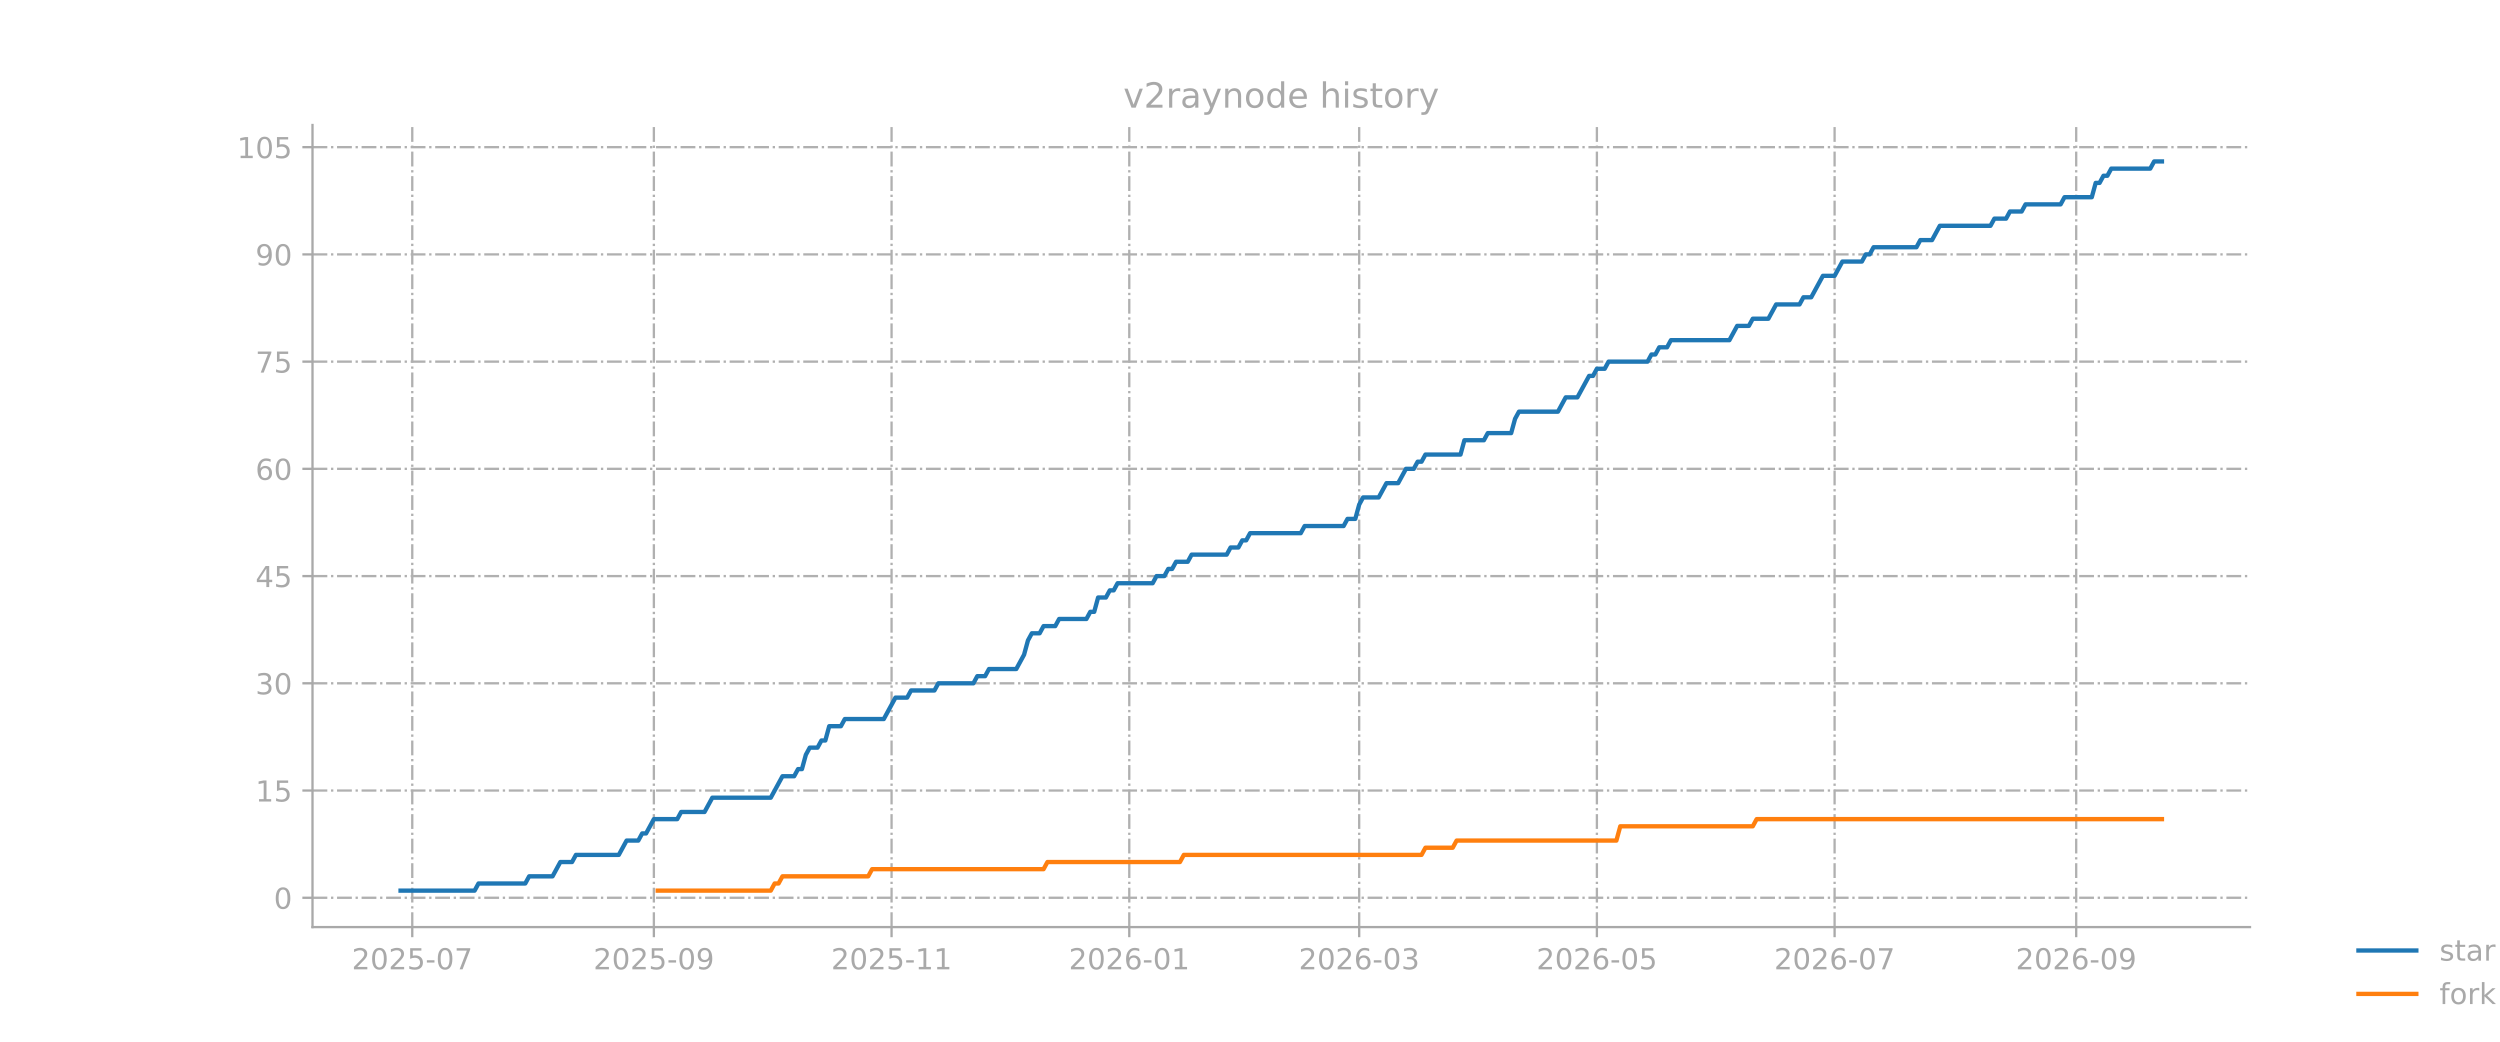
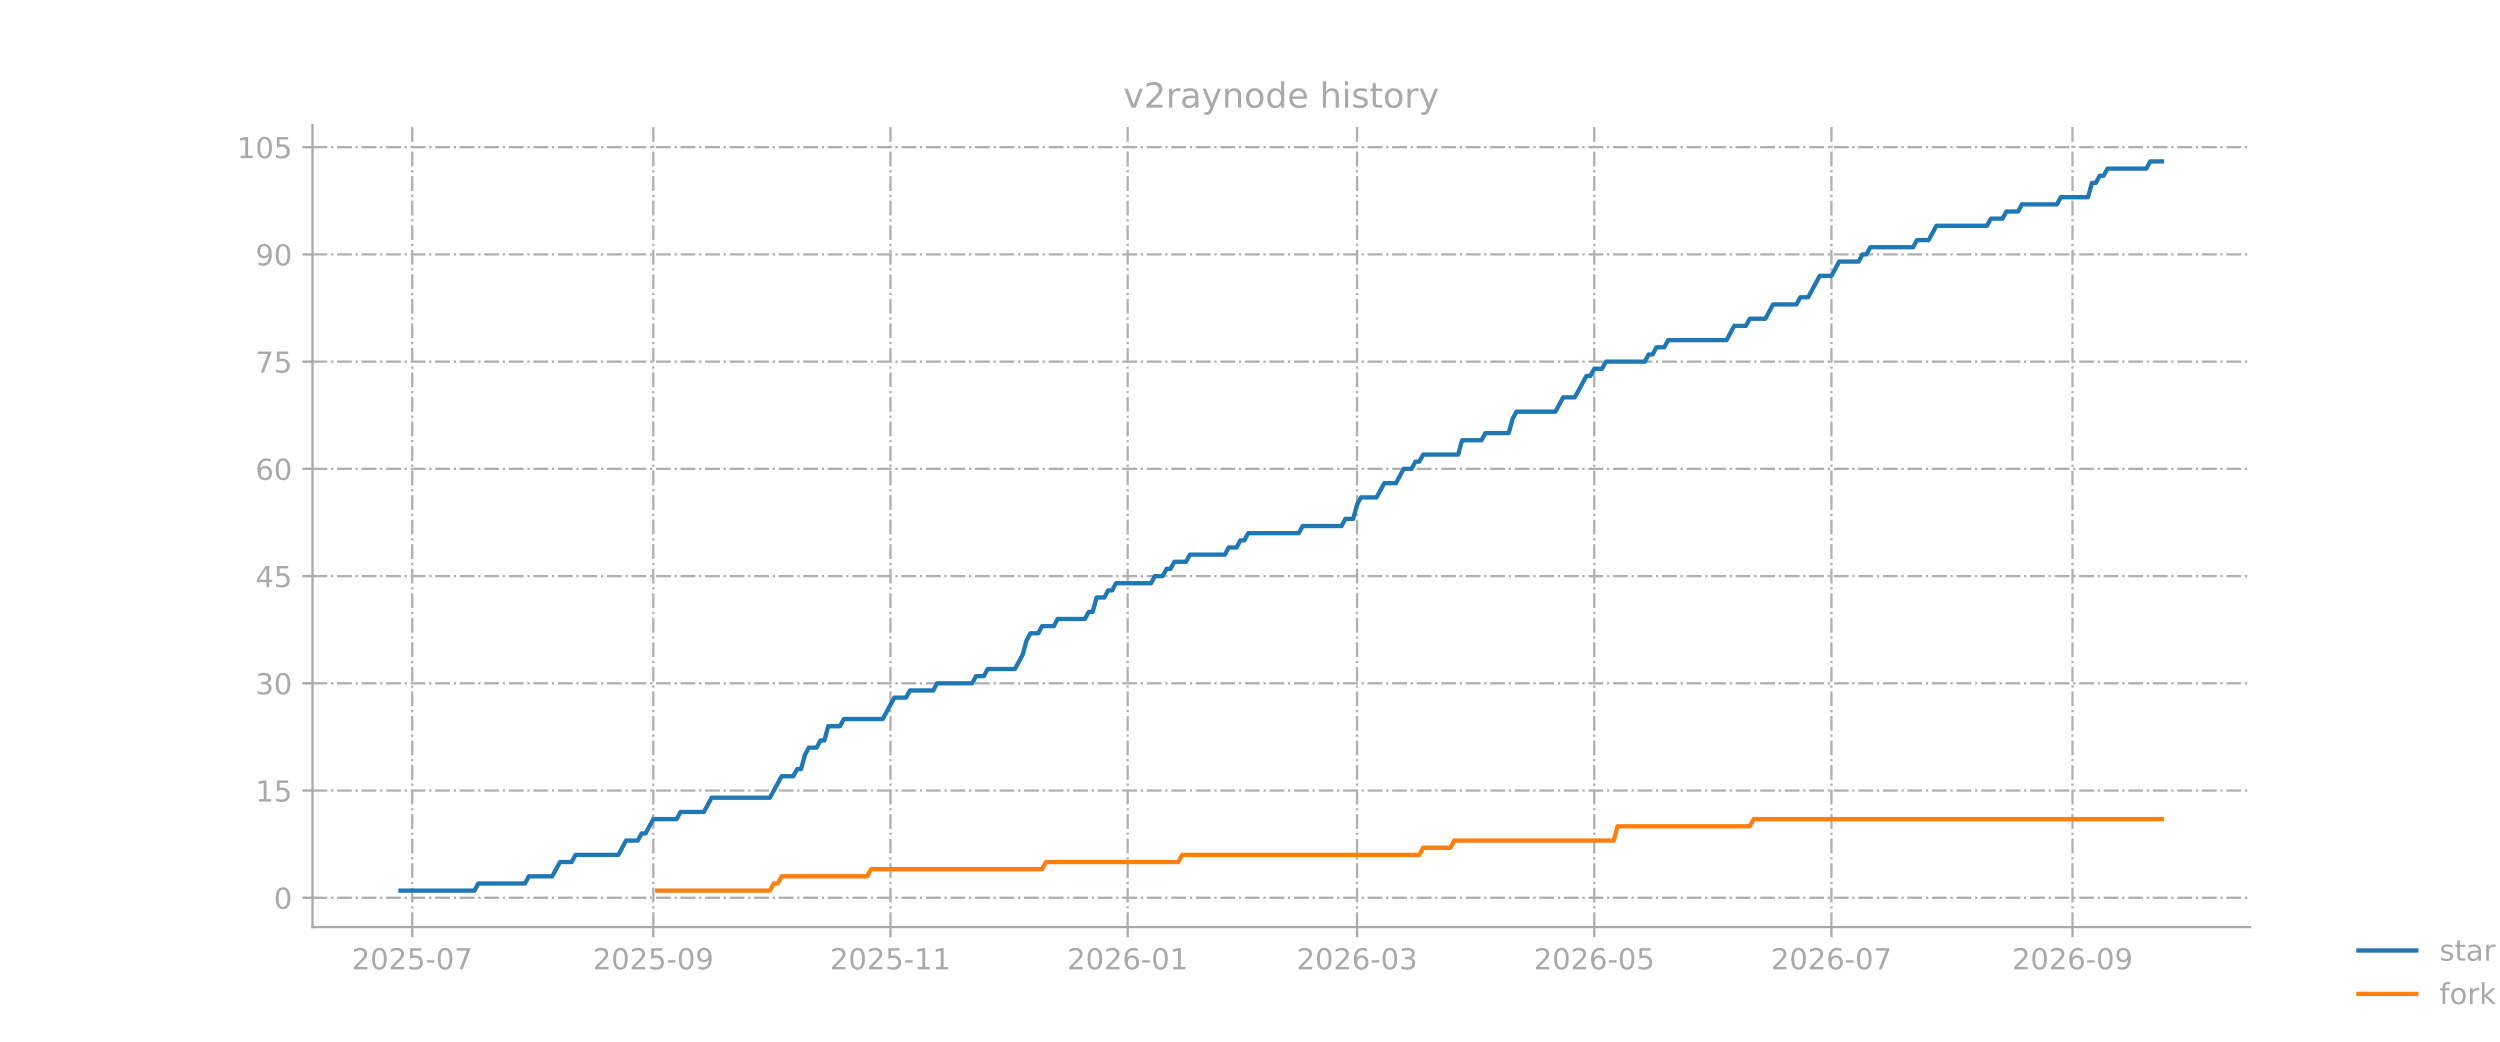
<svg xmlns="http://www.w3.org/2000/svg" xmlns:xlink="http://www.w3.org/1999/xlink" width="864pt" height="360pt" viewBox="0 0 864 360" version="1.1">
  <defs>
    <style type="text/css">*{stroke-linejoin: round; stroke-linecap: butt}</style>
  </defs>
  <g id="figure_1">
    <g id="patch_1">
      <path d="M 0 360  L 864 360  L 864 0  L 0 0  L 0 360  z " style="fill: none; opacity: 0" />
    </g>
    <g id="axes_1">
      <g id="patch_2">
        <path d="M 108 320.4  L 777.6 320.4  L 777.6 43.2  L 108 43.2  L 108 320.4  z " style="fill: none; opacity: 0" />
      </g>
      <g id="matplotlib.axis_1">
        <g id="xtick_1">
          <g id="line2d_1">
-             <path d="M 142.477 320.4  L 142.477 43.2  " clip-path="url(#pe647a0674d)" style="fill: none; stroke-dasharray: 5.12,1.28,0.8,1.28; stroke-dashoffset: 0; stroke: #b0b0b0; stroke-width: 0.8" />
+             <path d="M 142.468 320.4  L 142.468 43.2  " clip-path="url(#p84b1e76a11)" style="fill: none; stroke-dasharray: 5.12,1.28,0.8,1.28; stroke-dashoffset: 0; stroke: #b0b0b0; stroke-width: 0.8" />
          </g>
          <g id="line2d_2">
            <defs>
-               <path id="m7967f1e0b2" d="M 0 0  L 0 3.5  " style="stroke: #a9a9a9; stroke-width: 0.8" />
+               <path id="mb7f7725c29" d="M 0 0  L 0 3.5  " style="stroke: #a9a9a9; stroke-width: 0.8" />
            </defs>
            <g>
-               <use xlink:href="#m7967f1e0b2" x="142.477" y="320.4" style="fill: #a9a9a9; stroke: #a9a9a9; stroke-width: 0.8" />
+               <use xlink:href="#mb7f7725c29" x="142.468" y="320.4" style="fill: #a9a9a9; stroke: #a9a9a9; stroke-width: 0.8" />
            </g>
          </g>
          <g id="text_1">
-             <g style="fill: #a9a9a9" transform="translate(121.5852 334.9977) scale(0.1 -0.1)">
+             <g style="fill: #a9a9a9" transform="translate(121.5763 334.9977) scale(0.1 -0.1)">
              <defs>
                <path id="DejaVuSans-15" d="M 1228 531  L 3431 531  L 3431 0  L 469 0  L 469 531  Q 828 903 1448 1529  Q 2069 2156 2228 2338  Q 2531 2678 2651 2914  Q 2772 3150 2772 3378  Q 2772 3750 2511 3984  Q 2250 4219 1831 4219  Q 1534 4219 1204 4116  Q 875 4013 500 3803  L 500 4441  Q 881 4594 1212 4672  Q 1544 4750 1819 4750  Q 2544 4750 2975 4387  Q 3406 4025 3406 3419  Q 3406 3131 3298 2873  Q 3191 2616 2906 2266  Q 2828 2175 2409 1742  Q 1991 1309 1228 531  z " transform="scale(0.015625)" />
                <path id="DejaVuSans-13" d="M 2034 4250  Q 1547 4250 1301 3770  Q 1056 3291 1056 2328  Q 1056 1369 1301 889  Q 1547 409 2034 409  Q 2525 409 2770 889  Q 3016 1369 3016 2328  Q 3016 3291 2770 3770  Q 2525 4250 2034 4250  z M 2034 4750  Q 2819 4750 3233 4129  Q 3647 3509 3647 2328  Q 3647 1150 3233 529  Q 2819 -91 2034 -91  Q 1250 -91 836 529  Q 422 1150 422 2328  Q 422 3509 836 4129  Q 1250 4750 2034 4750  z " transform="scale(0.015625)" />
                <path id="DejaVuSans-18" d="M 691 4666  L 3169 4666  L 3169 4134  L 1269 4134  L 1269 2991  Q 1406 3038 1543 3061  Q 1681 3084 1819 3084  Q 2600 3084 3056 2656  Q 3513 2228 3513 1497  Q 3513 744 3044 326  Q 2575 -91 1722 -91  Q 1428 -91 1123 -41  Q 819 9 494 109  L 494 744  Q 775 591 1075 516  Q 1375 441 1709 441  Q 2250 441 2565 725  Q 2881 1009 2881 1497  Q 2881 1984 2565 2268  Q 2250 2553 1709 2553  Q 1456 2553 1204 2497  Q 953 2441 691 2322  L 691 4666  z " transform="scale(0.015625)" />
                <path id="DejaVuSans-10" d="M 313 2009  L 1997 2009  L 1997 1497  L 313 1497  L 313 2009  z " transform="scale(0.015625)" />
                <path id="DejaVuSans-1a" d="M 525 4666  L 3525 4666  L 3525 4397  L 1831 0  L 1172 0  L 2766 4134  L 525 4134  L 525 4666  z " transform="scale(0.015625)" />
              </defs>
              <use xlink:href="#DejaVuSans-15" />
              <use xlink:href="#DejaVuSans-13" transform="translate(63.625 0)" />
              <use xlink:href="#DejaVuSans-15" transform="translate(127.25 0)" />
              <use xlink:href="#DejaVuSans-18" transform="translate(190.875 0)" />
              <use xlink:href="#DejaVuSans-10" transform="translate(254.5 0)" />
              <use xlink:href="#DejaVuSans-13" transform="translate(290.5781 0)" />
              <use xlink:href="#DejaVuSans-1a" transform="translate(354.2031 0)" />
            </g>
          </g>
        </g>
        <g id="xtick_2">
          <g id="line2d_3">
-             <path d="M 225.975 320.4  L 225.975 43.2  " clip-path="url(#pe647a0674d)" style="fill: none; stroke-dasharray: 5.12,1.28,0.8,1.28; stroke-dashoffset: 0; stroke: #b0b0b0; stroke-width: 0.8" />
+             <path d="M 225.781 320.4  L 225.781 43.2  " clip-path="url(#p84b1e76a11)" style="fill: none; stroke-dasharray: 5.12,1.28,0.8,1.28; stroke-dashoffset: 0; stroke: #b0b0b0; stroke-width: 0.8" />
          </g>
          <g id="line2d_4">
            <g>
-               <use xlink:href="#m7967f1e0b2" x="225.975" y="320.4" style="fill: #a9a9a9; stroke: #a9a9a9; stroke-width: 0.8" />
+               <use xlink:href="#mb7f7725c29" x="225.781" y="320.4" style="fill: #a9a9a9; stroke: #a9a9a9; stroke-width: 0.8" />
            </g>
          </g>
          <g id="text_2">
-             <g style="fill: #a9a9a9" transform="translate(205.0832 334.9977) scale(0.1 -0.1)">
+             <g style="fill: #a9a9a9" transform="translate(204.8899 334.9977) scale(0.1 -0.1)">
              <defs>
                <path id="DejaVuSans-1c" d="M 703 97  L 703 672  Q 941 559 1184 500  Q 1428 441 1663 441  Q 2288 441 2617 861  Q 2947 1281 2994 2138  Q 2813 1869 2534 1725  Q 2256 1581 1919 1581  Q 1219 1581 811 2004  Q 403 2428 403 3163  Q 403 3881 828 4315  Q 1253 4750 1959 4750  Q 2769 4750 3195 4129  Q 3622 3509 3622 2328  Q 3622 1225 3098 567  Q 2575 -91 1691 -91  Q 1453 -91 1209 -44  Q 966 3 703 97  z M 1959 2075  Q 2384 2075 2632 2365  Q 2881 2656 2881 3163  Q 2881 3666 2632 3958  Q 2384 4250 1959 4250  Q 1534 4250 1286 3958  Q 1038 3666 1038 3163  Q 1038 2656 1286 2365  Q 1534 2075 1959 2075  z " transform="scale(0.015625)" />
              </defs>
              <use xlink:href="#DejaVuSans-15" />
              <use xlink:href="#DejaVuSans-13" transform="translate(63.625 0)" />
              <use xlink:href="#DejaVuSans-15" transform="translate(127.25 0)" />
              <use xlink:href="#DejaVuSans-18" transform="translate(190.875 0)" />
              <use xlink:href="#DejaVuSans-10" transform="translate(254.5 0)" />
              <use xlink:href="#DejaVuSans-13" transform="translate(290.5781 0)" />
              <use xlink:href="#DejaVuSans-1c" transform="translate(354.2031 0)" />
            </g>
          </g>
        </g>
        <g id="xtick_3">
          <g id="line2d_5">
-             <path d="M 308.126 320.4  L 308.126 43.2  " clip-path="url(#pe647a0674d)" style="fill: none; stroke-dasharray: 5.12,1.28,0.8,1.28; stroke-dashoffset: 0; stroke: #b0b0b0; stroke-width: 0.8" />
+             <path d="M 307.751 320.4  L 307.751 43.2  " clip-path="url(#p84b1e76a11)" style="fill: none; stroke-dasharray: 5.12,1.28,0.8,1.28; stroke-dashoffset: 0; stroke: #b0b0b0; stroke-width: 0.8" />
          </g>
          <g id="line2d_6">
            <g>
-               <use xlink:href="#m7967f1e0b2" x="308.126" y="320.4" style="fill: #a9a9a9; stroke: #a9a9a9; stroke-width: 0.8" />
+               <use xlink:href="#mb7f7725c29" x="307.751" y="320.4" style="fill: #a9a9a9; stroke: #a9a9a9; stroke-width: 0.8" />
            </g>
          </g>
          <g id="text_3">
-             <g style="fill: #a9a9a9" transform="translate(287.2344 334.9977) scale(0.1 -0.1)">
+             <g style="fill: #a9a9a9" transform="translate(286.8598 334.9977) scale(0.1 -0.1)">
              <defs>
                <path id="DejaVuSans-14" d="M 794 531  L 1825 531  L 1825 4091  L 703 3866  L 703 4441  L 1819 4666  L 2450 4666  L 2450 531  L 3481 531  L 3481 0  L 794 0  L 794 531  z " transform="scale(0.015625)" />
              </defs>
              <use xlink:href="#DejaVuSans-15" />
              <use xlink:href="#DejaVuSans-13" transform="translate(63.625 0)" />
              <use xlink:href="#DejaVuSans-15" transform="translate(127.25 0)" />
              <use xlink:href="#DejaVuSans-18" transform="translate(190.875 0)" />
              <use xlink:href="#DejaVuSans-10" transform="translate(254.5 0)" />
              <use xlink:href="#DejaVuSans-14" transform="translate(290.5781 0)" />
              <use xlink:href="#DejaVuSans-14" transform="translate(354.2031 0)" />
            </g>
          </g>
        </g>
        <g id="xtick_4">
          <g id="line2d_7">
-             <path d="M 390.277 320.4  L 390.277 43.2  " clip-path="url(#pe647a0674d)" style="fill: none; stroke-dasharray: 5.12,1.28,0.8,1.28; stroke-dashoffset: 0; stroke: #b0b0b0; stroke-width: 0.8" />
+             <path d="M 389.721 320.4  L 389.721 43.2  " clip-path="url(#p84b1e76a11)" style="fill: none; stroke-dasharray: 5.12,1.28,0.8,1.28; stroke-dashoffset: 0; stroke: #b0b0b0; stroke-width: 0.8" />
          </g>
          <g id="line2d_8">
            <g>
-               <use xlink:href="#m7967f1e0b2" x="390.277" y="320.4" style="fill: #a9a9a9; stroke: #a9a9a9; stroke-width: 0.8" />
+               <use xlink:href="#mb7f7725c29" x="389.721" y="320.4" style="fill: #a9a9a9; stroke: #a9a9a9; stroke-width: 0.8" />
            </g>
          </g>
          <g id="text_4">
-             <g style="fill: #a9a9a9" transform="translate(369.3857 334.9977) scale(0.1 -0.1)">
+             <g style="fill: #a9a9a9" transform="translate(368.8297 334.9977) scale(0.1 -0.1)">
              <defs>
                <path id="DejaVuSans-19" d="M 2113 2584  Q 1688 2584 1439 2293  Q 1191 2003 1191 1497  Q 1191 994 1439 701  Q 1688 409 2113 409  Q 2538 409 2786 701  Q 3034 994 3034 1497  Q 3034 2003 2786 2293  Q 2538 2584 2113 2584  z M 3366 4563  L 3366 3988  Q 3128 4100 2886 4159  Q 2644 4219 2406 4219  Q 1781 4219 1451 3797  Q 1122 3375 1075 2522  Q 1259 2794 1537 2939  Q 1816 3084 2150 3084  Q 2853 3084 3261 2657  Q 3669 2231 3669 1497  Q 3669 778 3244 343  Q 2819 -91 2113 -91  Q 1303 -91 875 529  Q 447 1150 447 2328  Q 447 3434 972 4092  Q 1497 4750 2381 4750  Q 2619 4750 2861 4703  Q 3103 4656 3366 4563  z " transform="scale(0.015625)" />
              </defs>
              <use xlink:href="#DejaVuSans-15" />
              <use xlink:href="#DejaVuSans-13" transform="translate(63.625 0)" />
              <use xlink:href="#DejaVuSans-15" transform="translate(127.25 0)" />
              <use xlink:href="#DejaVuSans-19" transform="translate(190.875 0)" />
              <use xlink:href="#DejaVuSans-10" transform="translate(254.5 0)" />
              <use xlink:href="#DejaVuSans-13" transform="translate(290.5781 0)" />
              <use xlink:href="#DejaVuSans-14" transform="translate(354.2031 0)" />
            </g>
          </g>
        </g>
        <g id="xtick_5">
          <g id="line2d_9">
-             <path d="M 469.735 320.4  L 469.735 43.2  " clip-path="url(#pe647a0674d)" style="fill: none; stroke-dasharray: 5.12,1.28,0.8,1.28; stroke-dashoffset: 0; stroke: #b0b0b0; stroke-width: 0.8" />
+             <path d="M 469.003 320.4  L 469.003 43.2  " clip-path="url(#p84b1e76a11)" style="fill: none; stroke-dasharray: 5.12,1.28,0.8,1.28; stroke-dashoffset: 0; stroke: #b0b0b0; stroke-width: 0.8" />
          </g>
          <g id="line2d_10">
            <g>
-               <use xlink:href="#m7967f1e0b2" x="469.735" y="320.4" style="fill: #a9a9a9; stroke: #a9a9a9; stroke-width: 0.8" />
+               <use xlink:href="#mb7f7725c29" x="469.003" y="320.4" style="fill: #a9a9a9; stroke: #a9a9a9; stroke-width: 0.8" />
            </g>
          </g>
          <g id="text_5">
-             <g style="fill: #a9a9a9" transform="translate(448.8434 334.9977) scale(0.1 -0.1)">
+             <g style="fill: #a9a9a9" transform="translate(448.1121 334.9977) scale(0.1 -0.1)">
              <defs>
                <path id="DejaVuSans-16" d="M 2597 2516  Q 3050 2419 3304 2112  Q 3559 1806 3559 1356  Q 3559 666 3084 287  Q 2609 -91 1734 -91  Q 1441 -91 1130 -33  Q 819 25 488 141  L 488 750  Q 750 597 1062 519  Q 1375 441 1716 441  Q 2309 441 2620 675  Q 2931 909 2931 1356  Q 2931 1769 2642 2001  Q 2353 2234 1838 2234  L 1294 2234  L 1294 2753  L 1863 2753  Q 2328 2753 2575 2939  Q 2822 3125 2822 3475  Q 2822 3834 2567 4026  Q 2313 4219 1838 4219  Q 1578 4219 1281 4162  Q 984 4106 628 3988  L 628 4550  Q 988 4650 1302 4700  Q 1616 4750 1894 4750  Q 2613 4750 3031 4423  Q 3450 4097 3450 3541  Q 3450 3153 3228 2886  Q 3006 2619 2597 2516  z " transform="scale(0.015625)" />
              </defs>
              <use xlink:href="#DejaVuSans-15" />
              <use xlink:href="#DejaVuSans-13" transform="translate(63.625 0)" />
              <use xlink:href="#DejaVuSans-15" transform="translate(127.25 0)" />
              <use xlink:href="#DejaVuSans-19" transform="translate(190.875 0)" />
              <use xlink:href="#DejaVuSans-10" transform="translate(254.5 0)" />
              <use xlink:href="#DejaVuSans-13" transform="translate(290.5781 0)" />
              <use xlink:href="#DejaVuSans-16" transform="translate(354.2031 0)" />
            </g>
          </g>
        </g>
        <g id="xtick_6">
          <g id="line2d_11">
-             <path d="M 551.886 320.4  L 551.886 43.2  " clip-path="url(#pe647a0674d)" style="fill: none; stroke-dasharray: 5.12,1.28,0.8,1.28; stroke-dashoffset: 0; stroke: #b0b0b0; stroke-width: 0.8" />
+             <path d="M 550.973 320.4  L 550.973 43.2  " clip-path="url(#p84b1e76a11)" style="fill: none; stroke-dasharray: 5.12,1.28,0.8,1.28; stroke-dashoffset: 0; stroke: #b0b0b0; stroke-width: 0.8" />
          </g>
          <g id="line2d_12">
            <g>
-               <use xlink:href="#m7967f1e0b2" x="551.886" y="320.4" style="fill: #a9a9a9; stroke: #a9a9a9; stroke-width: 0.8" />
+               <use xlink:href="#mb7f7725c29" x="550.973" y="320.4" style="fill: #a9a9a9; stroke: #a9a9a9; stroke-width: 0.8" />
            </g>
          </g>
          <g id="text_6">
-             <g style="fill: #a9a9a9" transform="translate(530.9947 334.9977) scale(0.1 -0.1)">
+             <g style="fill: #a9a9a9" transform="translate(530.082 334.9977) scale(0.1 -0.1)">
              <use xlink:href="#DejaVuSans-15" />
              <use xlink:href="#DejaVuSans-13" transform="translate(63.625 0)" />
              <use xlink:href="#DejaVuSans-15" transform="translate(127.25 0)" />
              <use xlink:href="#DejaVuSans-19" transform="translate(190.875 0)" />
              <use xlink:href="#DejaVuSans-10" transform="translate(254.5 0)" />
              <use xlink:href="#DejaVuSans-13" transform="translate(290.5781 0)" />
              <use xlink:href="#DejaVuSans-18" transform="translate(354.2031 0)" />
            </g>
          </g>
        </g>
        <g id="xtick_7">
          <g id="line2d_13">
-             <path d="M 634.037 320.4  L 634.037 43.2  " clip-path="url(#pe647a0674d)" style="fill: none; stroke-dasharray: 5.12,1.28,0.8,1.28; stroke-dashoffset: 0; stroke: #b0b0b0; stroke-width: 0.8" />
+             <path d="M 632.943 320.4  L 632.943 43.2  " clip-path="url(#p84b1e76a11)" style="fill: none; stroke-dasharray: 5.12,1.28,0.8,1.28; stroke-dashoffset: 0; stroke: #b0b0b0; stroke-width: 0.8" />
          </g>
          <g id="line2d_14">
            <g>
-               <use xlink:href="#m7967f1e0b2" x="634.037" y="320.4" style="fill: #a9a9a9; stroke: #a9a9a9; stroke-width: 0.8" />
+               <use xlink:href="#mb7f7725c29" x="632.943" y="320.4" style="fill: #a9a9a9; stroke: #a9a9a9; stroke-width: 0.8" />
            </g>
          </g>
          <g id="text_7">
-             <g style="fill: #a9a9a9" transform="translate(613.1459 334.9977) scale(0.1 -0.1)">
+             <g style="fill: #a9a9a9" transform="translate(612.0519 334.9977) scale(0.1 -0.1)">
              <use xlink:href="#DejaVuSans-15" />
              <use xlink:href="#DejaVuSans-13" transform="translate(63.625 0)" />
              <use xlink:href="#DejaVuSans-15" transform="translate(127.25 0)" />
              <use xlink:href="#DejaVuSans-19" transform="translate(190.875 0)" />
              <use xlink:href="#DejaVuSans-10" transform="translate(254.5 0)" />
              <use xlink:href="#DejaVuSans-13" transform="translate(290.5781 0)" />
              <use xlink:href="#DejaVuSans-1a" transform="translate(354.2031 0)" />
            </g>
          </g>
        </g>
        <g id="xtick_8">
          <g id="line2d_15">
-             <path d="M 717.535 320.4  L 717.535 43.2  " clip-path="url(#pe647a0674d)" style="fill: none; stroke-dasharray: 5.12,1.28,0.8,1.28; stroke-dashoffset: 0; stroke: #b0b0b0; stroke-width: 0.8" />
+             <path d="M 716.257 320.4  L 716.257 43.2  " clip-path="url(#p84b1e76a11)" style="fill: none; stroke-dasharray: 5.12,1.28,0.8,1.28; stroke-dashoffset: 0; stroke: #b0b0b0; stroke-width: 0.8" />
          </g>
          <g id="line2d_16">
            <g>
-               <use xlink:href="#m7967f1e0b2" x="717.535" y="320.4" style="fill: #a9a9a9; stroke: #a9a9a9; stroke-width: 0.8" />
+               <use xlink:href="#mb7f7725c29" x="716.257" y="320.4" style="fill: #a9a9a9; stroke: #a9a9a9; stroke-width: 0.8" />
            </g>
          </g>
          <g id="text_8">
-             <g style="fill: #a9a9a9" transform="translate(696.6439 334.9977) scale(0.1 -0.1)">
+             <g style="fill: #a9a9a9" transform="translate(695.3655 334.9977) scale(0.1 -0.1)">
              <use xlink:href="#DejaVuSans-15" />
              <use xlink:href="#DejaVuSans-13" transform="translate(63.625 0)" />
              <use xlink:href="#DejaVuSans-15" transform="translate(127.25 0)" />
              <use xlink:href="#DejaVuSans-19" transform="translate(190.875 0)" />
              <use xlink:href="#DejaVuSans-10" transform="translate(254.5 0)" />
              <use xlink:href="#DejaVuSans-13" transform="translate(290.5781 0)" />
              <use xlink:href="#DejaVuSans-1c" transform="translate(354.2031 0)" />
            </g>
          </g>
        </g>
      </g>
      <g id="matplotlib.axis_2">
        <g id="ytick_1">
          <g id="line2d_17">
-             <path d="M 108 310.271  L 777.6 310.271  " clip-path="url(#pe647a0674d)" style="fill: none; stroke-dasharray: 5.12,1.28,0.8,1.28; stroke-dashoffset: 0; stroke: #b0b0b0; stroke-width: 0.8" />
+             <path d="M 108 310.271  L 777.6 310.271  " clip-path="url(#p84b1e76a11)" style="fill: none; stroke-dasharray: 5.12,1.28,0.8,1.28; stroke-dashoffset: 0; stroke: #b0b0b0; stroke-width: 0.8" />
          </g>
          <g id="line2d_18">
            <defs>
-               <path id="m0b4c51e0bc" d="M 0 0  L -3.5 0  " style="stroke: #a9a9a9; stroke-width: 0.8" />
+               <path id="m283cee13b4" d="M 0 0  L -3.5 0  " style="stroke: #a9a9a9; stroke-width: 0.8" />
            </defs>
            <g>
-               <use xlink:href="#m0b4c51e0bc" x="108" y="310.271" style="fill: #a9a9a9; stroke: #a9a9a9; stroke-width: 0.8" />
+               <use xlink:href="#m283cee13b4" x="108" y="310.271" style="fill: #a9a9a9; stroke: #a9a9a9; stroke-width: 0.8" />
            </g>
          </g>
          <g id="text_9">
            <g style="fill: #a9a9a9" transform="translate(94.6375 314.0694) scale(0.1 -0.1)">
              <use xlink:href="#DejaVuSans-13" />
            </g>
          </g>
        </g>
        <g id="ytick_2">
          <g id="line2d_19">
-             <path d="M 108 273.212  L 777.6 273.212  " clip-path="url(#pe647a0674d)" style="fill: none; stroke-dasharray: 5.12,1.28,0.8,1.28; stroke-dashoffset: 0; stroke: #b0b0b0; stroke-width: 0.8" />
+             <path d="M 108 273.212  L 777.6 273.212  " clip-path="url(#p84b1e76a11)" style="fill: none; stroke-dasharray: 5.12,1.28,0.8,1.28; stroke-dashoffset: 0; stroke: #b0b0b0; stroke-width: 0.8" />
          </g>
          <g id="line2d_20">
            <g>
-               <use xlink:href="#m0b4c51e0bc" x="108" y="273.212" style="fill: #a9a9a9; stroke: #a9a9a9; stroke-width: 0.8" />
+               <use xlink:href="#m283cee13b4" x="108" y="273.212" style="fill: #a9a9a9; stroke: #a9a9a9; stroke-width: 0.8" />
            </g>
          </g>
          <g id="text_10">
            <g style="fill: #a9a9a9" transform="translate(88.275 277.0106) scale(0.1 -0.1)">
              <use xlink:href="#DejaVuSans-14" />
              <use xlink:href="#DejaVuSans-18" transform="translate(63.625 0)" />
            </g>
          </g>
        </g>
        <g id="ytick_3">
          <g id="line2d_21">
-             <path d="M 108 236.153  L 777.6 236.153  " clip-path="url(#pe647a0674d)" style="fill: none; stroke-dasharray: 5.12,1.28,0.8,1.28; stroke-dashoffset: 0; stroke: #b0b0b0; stroke-width: 0.8" />
+             <path d="M 108 236.153  L 777.6 236.153  " clip-path="url(#p84b1e76a11)" style="fill: none; stroke-dasharray: 5.12,1.28,0.8,1.28; stroke-dashoffset: 0; stroke: #b0b0b0; stroke-width: 0.8" />
          </g>
          <g id="line2d_22">
            <g>
-               <use xlink:href="#m0b4c51e0bc" x="108" y="236.153" style="fill: #a9a9a9; stroke: #a9a9a9; stroke-width: 0.8" />
+               <use xlink:href="#m283cee13b4" x="108" y="236.153" style="fill: #a9a9a9; stroke: #a9a9a9; stroke-width: 0.8" />
            </g>
          </g>
          <g id="text_11">
            <g style="fill: #a9a9a9" transform="translate(88.275 239.9518) scale(0.1 -0.1)">
              <use xlink:href="#DejaVuSans-16" />
              <use xlink:href="#DejaVuSans-13" transform="translate(63.625 0)" />
            </g>
          </g>
        </g>
        <g id="ytick_4">
          <g id="line2d_23">
-             <path d="M 108 199.094  L 777.6 199.094  " clip-path="url(#pe647a0674d)" style="fill: none; stroke-dasharray: 5.12,1.28,0.8,1.28; stroke-dashoffset: 0; stroke: #b0b0b0; stroke-width: 0.8" />
+             <path d="M 108 199.094  L 777.6 199.094  " clip-path="url(#p84b1e76a11)" style="fill: none; stroke-dasharray: 5.12,1.28,0.8,1.28; stroke-dashoffset: 0; stroke: #b0b0b0; stroke-width: 0.8" />
          </g>
          <g id="line2d_24">
            <g>
-               <use xlink:href="#m0b4c51e0bc" x="108" y="199.094" style="fill: #a9a9a9; stroke: #a9a9a9; stroke-width: 0.8" />
+               <use xlink:href="#m283cee13b4" x="108" y="199.094" style="fill: #a9a9a9; stroke: #a9a9a9; stroke-width: 0.8" />
            </g>
          </g>
          <g id="text_12">
            <g style="fill: #a9a9a9" transform="translate(88.275 202.8929) scale(0.1 -0.1)">
              <defs>
                <path id="DejaVuSans-17" d="M 2419 4116  L 825 1625  L 2419 1625  L 2419 4116  z M 2253 4666  L 3047 4666  L 3047 1625  L 3713 1625  L 3713 1100  L 3047 1100  L 3047 0  L 2419 0  L 2419 1100  L 313 1100  L 313 1709  L 2253 4666  z " transform="scale(0.015625)" />
              </defs>
              <use xlink:href="#DejaVuSans-17" />
              <use xlink:href="#DejaVuSans-18" transform="translate(63.625 0)" />
            </g>
          </g>
        </g>
        <g id="ytick_5">
          <g id="line2d_25">
-             <path d="M 108 162.035  L 777.6 162.035  " clip-path="url(#pe647a0674d)" style="fill: none; stroke-dasharray: 5.12,1.28,0.8,1.28; stroke-dashoffset: 0; stroke: #b0b0b0; stroke-width: 0.8" />
+             <path d="M 108 162.035  L 777.6 162.035  " clip-path="url(#p84b1e76a11)" style="fill: none; stroke-dasharray: 5.12,1.28,0.8,1.28; stroke-dashoffset: 0; stroke: #b0b0b0; stroke-width: 0.8" />
          </g>
          <g id="line2d_26">
            <g>
-               <use xlink:href="#m0b4c51e0bc" x="108" y="162.035" style="fill: #a9a9a9; stroke: #a9a9a9; stroke-width: 0.8" />
+               <use xlink:href="#m283cee13b4" x="108" y="162.035" style="fill: #a9a9a9; stroke: #a9a9a9; stroke-width: 0.8" />
            </g>
          </g>
          <g id="text_13">
            <g style="fill: #a9a9a9" transform="translate(88.275 165.8341) scale(0.1 -0.1)">
              <use xlink:href="#DejaVuSans-19" />
              <use xlink:href="#DejaVuSans-13" transform="translate(63.625 0)" />
            </g>
          </g>
        </g>
        <g id="ytick_6">
          <g id="line2d_27">
-             <path d="M 108 124.976  L 777.6 124.976  " clip-path="url(#pe647a0674d)" style="fill: none; stroke-dasharray: 5.12,1.28,0.8,1.28; stroke-dashoffset: 0; stroke: #b0b0b0; stroke-width: 0.8" />
+             <path d="M 108 124.976  L 777.6 124.976  " clip-path="url(#p84b1e76a11)" style="fill: none; stroke-dasharray: 5.12,1.28,0.8,1.28; stroke-dashoffset: 0; stroke: #b0b0b0; stroke-width: 0.8" />
          </g>
          <g id="line2d_28">
            <g>
-               <use xlink:href="#m0b4c51e0bc" x="108" y="124.976" style="fill: #a9a9a9; stroke: #a9a9a9; stroke-width: 0.8" />
+               <use xlink:href="#m283cee13b4" x="108" y="124.976" style="fill: #a9a9a9; stroke: #a9a9a9; stroke-width: 0.8" />
            </g>
          </g>
          <g id="text_14">
            <g style="fill: #a9a9a9" transform="translate(88.275 128.7753) scale(0.1 -0.1)">
              <use xlink:href="#DejaVuSans-1a" />
              <use xlink:href="#DejaVuSans-18" transform="translate(63.625 0)" />
            </g>
          </g>
        </g>
        <g id="ytick_7">
          <g id="line2d_29">
-             <path d="M 108 87.918  L 777.6 87.918  " clip-path="url(#pe647a0674d)" style="fill: none; stroke-dasharray: 5.12,1.28,0.8,1.28; stroke-dashoffset: 0; stroke: #b0b0b0; stroke-width: 0.8" />
+             <path d="M 108 87.918  L 777.6 87.918  " clip-path="url(#p84b1e76a11)" style="fill: none; stroke-dasharray: 5.12,1.28,0.8,1.28; stroke-dashoffset: 0; stroke: #b0b0b0; stroke-width: 0.8" />
          </g>
          <g id="line2d_30">
            <g>
-               <use xlink:href="#m0b4c51e0bc" x="108" y="87.918" style="fill: #a9a9a9; stroke: #a9a9a9; stroke-width: 0.8" />
+               <use xlink:href="#m283cee13b4" x="108" y="87.918" style="fill: #a9a9a9; stroke: #a9a9a9; stroke-width: 0.8" />
            </g>
          </g>
          <g id="text_15">
            <g style="fill: #a9a9a9" transform="translate(88.275 91.71648) scale(0.1 -0.1)">
              <use xlink:href="#DejaVuSans-1c" />
              <use xlink:href="#DejaVuSans-13" transform="translate(63.625 0)" />
            </g>
          </g>
        </g>
        <g id="ytick_8">
          <g id="line2d_31">
-             <path d="M 108 50.859  L 777.6 50.859  " clip-path="url(#pe647a0674d)" style="fill: none; stroke-dasharray: 5.12,1.28,0.8,1.28; stroke-dashoffset: 0; stroke: #b0b0b0; stroke-width: 0.8" />
+             <path d="M 108 50.859  L 777.6 50.859  " clip-path="url(#p84b1e76a11)" style="fill: none; stroke-dasharray: 5.12,1.28,0.8,1.28; stroke-dashoffset: 0; stroke: #b0b0b0; stroke-width: 0.8" />
          </g>
          <g id="line2d_32">
            <g>
-               <use xlink:href="#m0b4c51e0bc" x="108" y="50.859" style="fill: #a9a9a9; stroke: #a9a9a9; stroke-width: 0.8" />
+               <use xlink:href="#m283cee13b4" x="108" y="50.859" style="fill: #a9a9a9; stroke: #a9a9a9; stroke-width: 0.8" />
            </g>
          </g>
          <g id="text_16">
            <g style="fill: #a9a9a9" transform="translate(81.9125 54.65765) scale(0.1 -0.1)">
              <use xlink:href="#DejaVuSans-14" />
              <use xlink:href="#DejaVuSans-13" transform="translate(63.625 0)" />
              <use xlink:href="#DejaVuSans-18" transform="translate(127.25 0)" />
            </g>
          </g>
        </g>
      </g>
      <g id="line2d_33">
-         <path d="M 138.436 307.8  L 164.024 307.8  L 165.371 305.329  L 181.532 305.329  L 182.879 302.859  L 190.959 302.859  L 193.653 297.918  L 197.693 297.918  L 199.04 295.447  L 213.854 295.447  L 216.547 290.506  L 220.588 290.506  L 221.934 288.035  L 223.281 288.035  L 225.975 283.094  L 234.055 283.094  L 235.402 280.624  L 243.482 280.624  L 246.176 275.682  L 266.377 275.682  L 270.417 268.271  L 274.457 268.271  L 275.804 265.8  L 277.151 265.8  L 278.498 260.859  L 279.844 258.388  L 282.538 258.388  L 283.884 255.918  L 285.231 255.918  L 286.578 250.976  L 290.618 250.976  L 291.965 248.506  L 305.432 248.506  L 309.473 241.094  L 313.513 241.094  L 314.86 238.624  L 322.94 238.624  L 324.287 236.153  L 336.407 236.153  L 337.754 233.682  L 340.448 233.682  L 341.794 231.212  L 351.222 231.212  L 353.915 226.271  L 355.262 221.329  L 356.609 218.859  L 359.302 218.859  L 360.649 216.388  L 364.689 216.388  L 366.036 213.918  L 375.463 213.918  L 376.81 211.447  L 378.156 211.447  L 379.503 206.506  L 382.197 206.506  L 383.543 204.035  L 384.89 204.035  L 386.237 201.565  L 398.358 201.565  L 399.704 199.094  L 402.398 199.094  L 403.744 196.624  L 405.091 196.624  L 406.438 194.153  L 410.478 194.153  L 411.825 191.682  L 423.946 191.682  L 425.292 189.212  L 427.986 189.212  L 429.333 186.741  L 430.679 186.741  L 432.026 184.271  L 449.534 184.271  L 450.88 181.8  L 464.348 181.8  L 465.695 179.329  L 468.388 179.329  L 469.735 174.388  L 471.082 171.918  L 476.469 171.918  L 479.162 166.976  L 483.202 166.976  L 485.896 162.035  L 488.589 162.035  L 489.936 159.565  L 491.283 159.565  L 492.629 157.094  L 504.75 157.094  L 506.097 152.153  L 512.831 152.153  L 514.177 149.682  L 522.258 149.682  L 523.605 144.741  L 524.951 142.271  L 538.419 142.271  L 541.112 137.329  L 545.152 137.329  L 549.193 129.918  L 550.539 129.918  L 551.886 127.447  L 554.58 127.447  L 555.926 124.976  L 569.394 124.976  L 570.74 122.506  L 572.087 122.506  L 573.434 120.035  L 576.127 120.035  L 577.474 117.565  L 597.675 117.565  L 600.369 112.624  L 604.409 112.624  L 605.756 110.153  L 611.143 110.153  L 613.836 105.212  L 621.917 105.212  L 623.263 102.741  L 625.957 102.741  L 629.997 95.329  L 634.037 95.329  L 636.731 90.388  L 643.465 90.388  L 644.811 87.918  L 646.158 87.918  L 647.505 85.447  L 662.319 85.447  L 663.666 82.976  L 667.706 82.976  L 670.399 78.035  L 687.907 78.035  L 689.254 75.565  L 693.294 75.565  L 694.641 73.094  L 698.681 73.094  L 700.028 70.624  L 712.148 70.624  L 713.495 68.153  L 722.922 68.153  L 724.269 63.212  L 725.616 63.212  L 726.963 60.741  L 728.309 60.741  L 729.656 58.271  L 743.123 58.271  L 744.47 55.8  L 747.164 55.8  L 747.164 55.8  " clip-path="url(#pe647a0674d)" style="fill: none; stroke: #1f77b4; stroke-width: 1.5; stroke-linecap: square" />
+         <path d="M 138.436 307.8  L 163.968 307.8  L 165.312 305.329  L 181.437 305.329  L 182.781 302.859  L 190.843 302.859  L 193.531 297.918  L 197.562 297.918  L 198.906 295.447  L 213.687 295.447  L 216.375 290.506  L 220.406 290.506  L 221.75 288.035  L 223.094 288.035  L 225.781 283.094  L 233.844 283.094  L 235.188 280.624  L 243.25 280.624  L 245.938 275.682  L 266.094 275.682  L 270.126 268.271  L 274.157 268.271  L 275.501 265.8  L 276.845 265.8  L 278.188 260.859  L 279.532 258.388  L 282.22 258.388  L 283.563 255.918  L 284.907 255.918  L 286.251 250.976  L 290.282 250.976  L 291.626 248.506  L 305.064 248.506  L 309.095 241.094  L 313.126 241.094  L 314.47 238.624  L 322.533 238.624  L 323.876 236.153  L 335.97 236.153  L 337.314 233.682  L 340.002 233.682  L 341.345 231.212  L 350.752 231.212  L 353.439 226.271  L 354.783 221.329  L 356.127 218.859  L 358.814 218.859  L 360.158 216.388  L 364.19 216.388  L 365.533 213.918  L 374.94 213.918  L 376.283 211.447  L 377.627 211.447  L 378.971 206.506  L 381.659 206.506  L 383.002 204.035  L 384.346 204.035  L 385.69 201.565  L 397.784 201.565  L 399.128 199.094  L 401.815 199.094  L 403.159 196.624  L 404.503 196.624  L 405.846 194.153  L 409.878 194.153  L 411.221 191.682  L 423.315 191.682  L 424.659 189.212  L 427.347 189.212  L 428.69 186.741  L 430.034 186.741  L 431.378 184.271  L 448.847 184.271  L 450.191 181.8  L 463.628 181.8  L 464.972 179.329  L 467.66 179.329  L 469.003 174.388  L 470.347 171.918  L 475.722 171.918  L 478.41 166.976  L 482.441 166.976  L 485.129 162.035  L 487.816 162.035  L 489.16 159.565  L 490.504 159.565  L 491.848 157.094  L 503.941 157.094  L 505.285 152.153  L 512.004 152.153  L 513.348 149.682  L 521.41 149.682  L 522.754 144.741  L 524.098 142.271  L 537.536 142.271  L 540.223 137.329  L 544.255 137.329  L 548.286 129.918  L 549.63 129.918  L 550.973 127.447  L 553.661 127.447  L 555.005 124.976  L 568.442 124.976  L 569.786 122.506  L 571.13 122.506  L 572.474 120.035  L 575.161 120.035  L 576.505 117.565  L 596.662 117.565  L 599.349 112.624  L 603.38 112.624  L 604.724 110.153  L 610.099 110.153  L 612.787 105.212  L 620.849 105.212  L 622.193 102.741  L 624.881 102.741  L 628.912 95.329  L 632.943 95.329  L 635.631 90.388  L 642.35 90.388  L 643.693 87.918  L 645.037 87.918  L 646.381 85.447  L 661.162 85.447  L 662.506 82.976  L 666.538 82.976  L 669.225 78.035  L 686.694 78.035  L 688.038 75.565  L 692.069 75.565  L 693.413 73.094  L 697.444 73.094  L 698.788 70.624  L 710.882 70.624  L 712.226 68.153  L 721.632 68.153  L 722.976 63.212  L 724.32 63.212  L 725.663 60.741  L 727.007 60.741  L 728.351 58.271  L 741.789 58.271  L 743.132 55.8  L 747.164 55.8  L 747.164 55.8  " clip-path="url(#p84b1e76a11)" style="fill: none; stroke: #1f77b4; stroke-width: 1.5; stroke-linecap: square" />
      </g>
      <g id="line2d_34">
-         <path d="M 227.321 307.8  L 266.377 307.8  L 267.724 305.329  L 269.07 305.329  L 270.417 302.859  L 300.045 302.859  L 301.392 300.388  L 360.649 300.388  L 361.995 297.918  L 407.785 297.918  L 409.131 295.447  L 491.283 295.447  L 492.629 292.976  L 502.057 292.976  L 503.403 290.506  L 558.62 290.506  L 559.967 285.565  L 605.756 285.565  L 607.102 283.094  L 747.164 283.094  L 747.164 283.094  " clip-path="url(#pe647a0674d)" style="fill: none; stroke: #ff7f0e; stroke-width: 1.5; stroke-linecap: square" />
+         <path d="M 227.125 307.8  L 266.094 307.8  L 267.438 305.329  L 268.782 305.329  L 270.126 302.859  L 299.689 302.859  L 301.032 300.388  L 360.158 300.388  L 361.502 297.918  L 407.19 297.918  L 408.534 295.447  L 490.504 295.447  L 491.848 292.976  L 501.254 292.976  L 502.598 290.506  L 557.692 290.506  L 559.036 285.565  L 604.724 285.565  L 606.068 283.094  L 747.164 283.094  L 747.164 283.094  " clip-path="url(#p84b1e76a11)" style="fill: none; stroke: #ff7f0e; stroke-width: 1.5; stroke-linecap: square" />
      </g>
      <g id="patch_3">
        <path d="M 108 320.4  L 108 43.2  " style="fill: none; stroke: #a9a9a9; stroke-width: 0.8; stroke-linejoin: miter; stroke-linecap: square" />
      </g>
      <g id="patch_4">
        <path d="M 777.6 320.4  L 777.6 43.2  " style="fill: none" />
      </g>
      <g id="patch_5">
        <path d="M 108 320.4  L 777.6 320.4  " style="fill: none; stroke: #a9a9a9; stroke-width: 0.8; stroke-linejoin: miter; stroke-linecap: square" />
      </g>
      <g id="patch_6">
        <path d="M 108 43.2  L 777.6 43.2  " style="fill: none" />
      </g>
      <g id="text_17">
        <g style="fill: #a9a9a9" transform="translate(388.2188 37.2) scale(0.12 -0.12)">
          <defs>
            <path id="DejaVuSans-59" d="M 191 3500  L 800 3500  L 1894 563  L 2988 3500  L 3597 3500  L 2284 0  L 1503 0  L 191 3500  z " transform="scale(0.015625)" />
            <path id="DejaVuSans-55" d="M 2631 2963  Q 2534 3019 2420 3045  Q 2306 3072 2169 3072  Q 1681 3072 1420 2755  Q 1159 2438 1159 1844  L 1159 0  L 581 0  L 581 3500  L 1159 3500  L 1159 2956  Q 1341 3275 1631 3429  Q 1922 3584 2338 3584  Q 2397 3584 2469 3576  Q 2541 3569 2628 3553  L 2631 2963  z " transform="scale(0.015625)" />
            <path id="DejaVuSans-44" d="M 2194 1759  Q 1497 1759 1228 1600  Q 959 1441 959 1056  Q 959 750 1161 570  Q 1363 391 1709 391  Q 2188 391 2477 730  Q 2766 1069 2766 1631  L 2766 1759  L 2194 1759  z M 3341 1997  L 3341 0  L 2766 0  L 2766 531  Q 2569 213 2275 61  Q 1981 -91 1556 -91  Q 1019 -91 701 211  Q 384 513 384 1019  Q 384 1609 779 1909  Q 1175 2209 1959 2209  L 2766 2209  L 2766 2266  Q 2766 2663 2505 2880  Q 2244 3097 1772 3097  Q 1472 3097 1187 3025  Q 903 2953 641 2809  L 641 3341  Q 956 3463 1253 3523  Q 1550 3584 1831 3584  Q 2591 3584 2966 3190  Q 3341 2797 3341 1997  z " transform="scale(0.015625)" />
            <path id="DejaVuSans-5c" d="M 2059 -325  Q 1816 -950 1584 -1140  Q 1353 -1331 966 -1331  L 506 -1331  L 506 -850  L 844 -850  Q 1081 -850 1212 -737  Q 1344 -625 1503 -206  L 1606 56  L 191 3500  L 800 3500  L 1894 763  L 2988 3500  L 3597 3500  L 2059 -325  z " transform="scale(0.015625)" />
            <path id="DejaVuSans-51" d="M 3513 2113  L 3513 0  L 2938 0  L 2938 2094  Q 2938 2591 2744 2837  Q 2550 3084 2163 3084  Q 1697 3084 1428 2787  Q 1159 2491 1159 1978  L 1159 0  L 581 0  L 581 3500  L 1159 3500  L 1159 2956  Q 1366 3272 1645 3428  Q 1925 3584 2291 3584  Q 2894 3584 3203 3211  Q 3513 2838 3513 2113  z " transform="scale(0.015625)" />
            <path id="DejaVuSans-52" d="M 1959 3097  Q 1497 3097 1228 2736  Q 959 2375 959 1747  Q 959 1119 1226 758  Q 1494 397 1959 397  Q 2419 397 2687 759  Q 2956 1122 2956 1747  Q 2956 2369 2687 2733  Q 2419 3097 1959 3097  z M 1959 3584  Q 2709 3584 3137 3096  Q 3566 2609 3566 1747  Q 3566 888 3137 398  Q 2709 -91 1959 -91  Q 1206 -91 779 398  Q 353 888 353 1747  Q 353 2609 779 3096  Q 1206 3584 1959 3584  z " transform="scale(0.015625)" />
            <path id="DejaVuSans-47" d="M 2906 2969  L 2906 4863  L 3481 4863  L 3481 0  L 2906 0  L 2906 525  Q 2725 213 2448 61  Q 2172 -91 1784 -91  Q 1150 -91 751 415  Q 353 922 353 1747  Q 353 2572 751 3078  Q 1150 3584 1784 3584  Q 2172 3584 2448 3432  Q 2725 3281 2906 2969  z M 947 1747  Q 947 1113 1208 752  Q 1469 391 1925 391  Q 2381 391 2643 752  Q 2906 1113 2906 1747  Q 2906 2381 2643 2742  Q 2381 3103 1925 3103  Q 1469 3103 1208 2742  Q 947 2381 947 1747  z " transform="scale(0.015625)" />
            <path id="DejaVuSans-48" d="M 3597 1894  L 3597 1613  L 953 1613  Q 991 1019 1311 708  Q 1631 397 2203 397  Q 2534 397 2845 478  Q 3156 559 3463 722  L 3463 178  Q 3153 47 2828 -22  Q 2503 -91 2169 -91  Q 1331 -91 842 396  Q 353 884 353 1716  Q 353 2575 817 3079  Q 1281 3584 2069 3584  Q 2775 3584 3186 3129  Q 3597 2675 3597 1894  z M 3022 2063  Q 3016 2534 2758 2815  Q 2500 3097 2075 3097  Q 1594 3097 1305 2825  Q 1016 2553 972 2059  L 3022 2063  z " transform="scale(0.015625)" />
            <path id="DejaVuSans-3" transform="scale(0.015625)" />
            <path id="DejaVuSans-4b" d="M 3513 2113  L 3513 0  L 2938 0  L 2938 2094  Q 2938 2591 2744 2837  Q 2550 3084 2163 3084  Q 1697 3084 1428 2787  Q 1159 2491 1159 1978  L 1159 0  L 581 0  L 581 4863  L 1159 4863  L 1159 2956  Q 1366 3272 1645 3428  Q 1925 3584 2291 3584  Q 2894 3584 3203 3211  Q 3513 2838 3513 2113  z " transform="scale(0.015625)" />
            <path id="DejaVuSans-4c" d="M 603 3500  L 1178 3500  L 1178 0  L 603 0  L 603 3500  z M 603 4863  L 1178 4863  L 1178 4134  L 603 4134  L 603 4863  z " transform="scale(0.015625)" />
            <path id="DejaVuSans-56" d="M 2834 3397  L 2834 2853  Q 2591 2978 2328 3040  Q 2066 3103 1784 3103  Q 1356 3103 1142 2972  Q 928 2841 928 2578  Q 928 2378 1081 2264  Q 1234 2150 1697 2047  L 1894 2003  Q 2506 1872 2764 1633  Q 3022 1394 3022 966  Q 3022 478 2636 193  Q 2250 -91 1575 -91  Q 1294 -91 989 -36  Q 684 19 347 128  L 347 722  Q 666 556 975 473  Q 1284 391 1588 391  Q 1994 391 2212 530  Q 2431 669 2431 922  Q 2431 1156 2273 1281  Q 2116 1406 1581 1522  L 1381 1569  Q 847 1681 609 1914  Q 372 2147 372 2553  Q 372 3047 722 3315  Q 1072 3584 1716 3584  Q 2034 3584 2315 3537  Q 2597 3491 2834 3397  z " transform="scale(0.015625)" />
            <path id="DejaVuSans-57" d="M 1172 4494  L 1172 3500  L 2356 3500  L 2356 3053  L 1172 3053  L 1172 1153  Q 1172 725 1289 603  Q 1406 481 1766 481  L 2356 481  L 2356 0  L 1766 0  Q 1100 0 847 248  Q 594 497 594 1153  L 594 3053  L 172 3053  L 172 3500  L 594 3500  L 594 4494  L 1172 4494  z " transform="scale(0.015625)" />
          </defs>
          <use xlink:href="#DejaVuSans-59" />
          <use xlink:href="#DejaVuSans-15" transform="translate(59.1875 0)" />
          <use xlink:href="#DejaVuSans-55" transform="translate(122.8125 0)" />
          <use xlink:href="#DejaVuSans-44" transform="translate(163.9219 0)" />
          <use xlink:href="#DejaVuSans-5c" transform="translate(225.2031 0)" />
          <use xlink:href="#DejaVuSans-51" transform="translate(284.3906 0)" />
          <use xlink:href="#DejaVuSans-52" transform="translate(347.7656 0)" />
          <use xlink:href="#DejaVuSans-47" transform="translate(408.9531 0)" />
          <use xlink:href="#DejaVuSans-48" transform="translate(472.4375 0)" />
          <use xlink:href="#DejaVuSans-3" transform="translate(533.9688 0)" />
          <use xlink:href="#DejaVuSans-4b" transform="translate(565.75 0)" />
          <use xlink:href="#DejaVuSans-4c" transform="translate(629.125 0)" />
          <use xlink:href="#DejaVuSans-56" transform="translate(656.9062 0)" />
          <use xlink:href="#DejaVuSans-57" transform="translate(709 0)" />
          <use xlink:href="#DejaVuSans-52" transform="translate(748.2031 0)" />
          <use xlink:href="#DejaVuSans-55" transform="translate(809.3906 0)" />
          <use xlink:href="#DejaVuSans-5c" transform="translate(850.5 0)" />
        </g>
      </g>
      <g id="legend_1">
        <g id="line2d_35">
          <path d="M 815.08 328.498  L 825.08 328.498  L 835.08 328.498  " style="fill: none; stroke: #1f77b4; stroke-width: 1.5; stroke-linecap: square" />
        </g>
        <g id="text_18">
          <g style="fill: #a9a9a9" transform="translate(843.08 331.9984) scale(0.1 -0.1)">
            <use xlink:href="#DejaVuSans-56" />
            <use xlink:href="#DejaVuSans-57" transform="translate(52.09375 0)" />
            <use xlink:href="#DejaVuSans-44" transform="translate(91.29688 0)" />
            <use xlink:href="#DejaVuSans-55" transform="translate(152.5781 0)" />
          </g>
        </g>
        <g id="line2d_36">
          <path d="M 815.08 343.499  L 825.08 343.499  L 835.08 343.499  " style="fill: none; stroke: #ff7f0e; stroke-width: 1.5; stroke-linecap: square" />
        </g>
        <g id="text_19">
          <g style="fill: #a9a9a9" transform="translate(843.08 346.9992) scale(0.1 -0.1)">
            <defs>
              <path id="DejaVuSans-49" d="M 2375 4863  L 2375 4384  L 1825 4384  Q 1516 4384 1395 4259  Q 1275 4134 1275 3809  L 1275 3500  L 2222 3500  L 2222 3053  L 1275 3053  L 1275 0  L 697 0  L 697 3053  L 147 3053  L 147 3500  L 697 3500  L 697 3744  Q 697 4328 969 4595  Q 1241 4863 1831 4863  L 2375 4863  z " transform="scale(0.015625)" />
              <path id="DejaVuSans-4e" d="M 581 4863  L 1159 4863  L 1159 1991  L 2875 3500  L 3609 3500  L 1753 1863  L 3688 0  L 2938 0  L 1159 1709  L 1159 0  L 581 0  L 581 4863  z " transform="scale(0.015625)" />
            </defs>
            <use xlink:href="#DejaVuSans-49" />
            <use xlink:href="#DejaVuSans-52" transform="translate(35.20312 0)" />
            <use xlink:href="#DejaVuSans-55" transform="translate(96.39062 0)" />
            <use xlink:href="#DejaVuSans-4e" transform="translate(137.5 0)" />
          </g>
        </g>
      </g>
    </g>
  </g>
  <defs>
-     <clipPath id="pe647a0674d">
+     <clipPath id="p84b1e76a11">
      <rect x="108" y="43.2" width="669.6" height="277.2" />
    </clipPath>
  </defs>
</svg>
